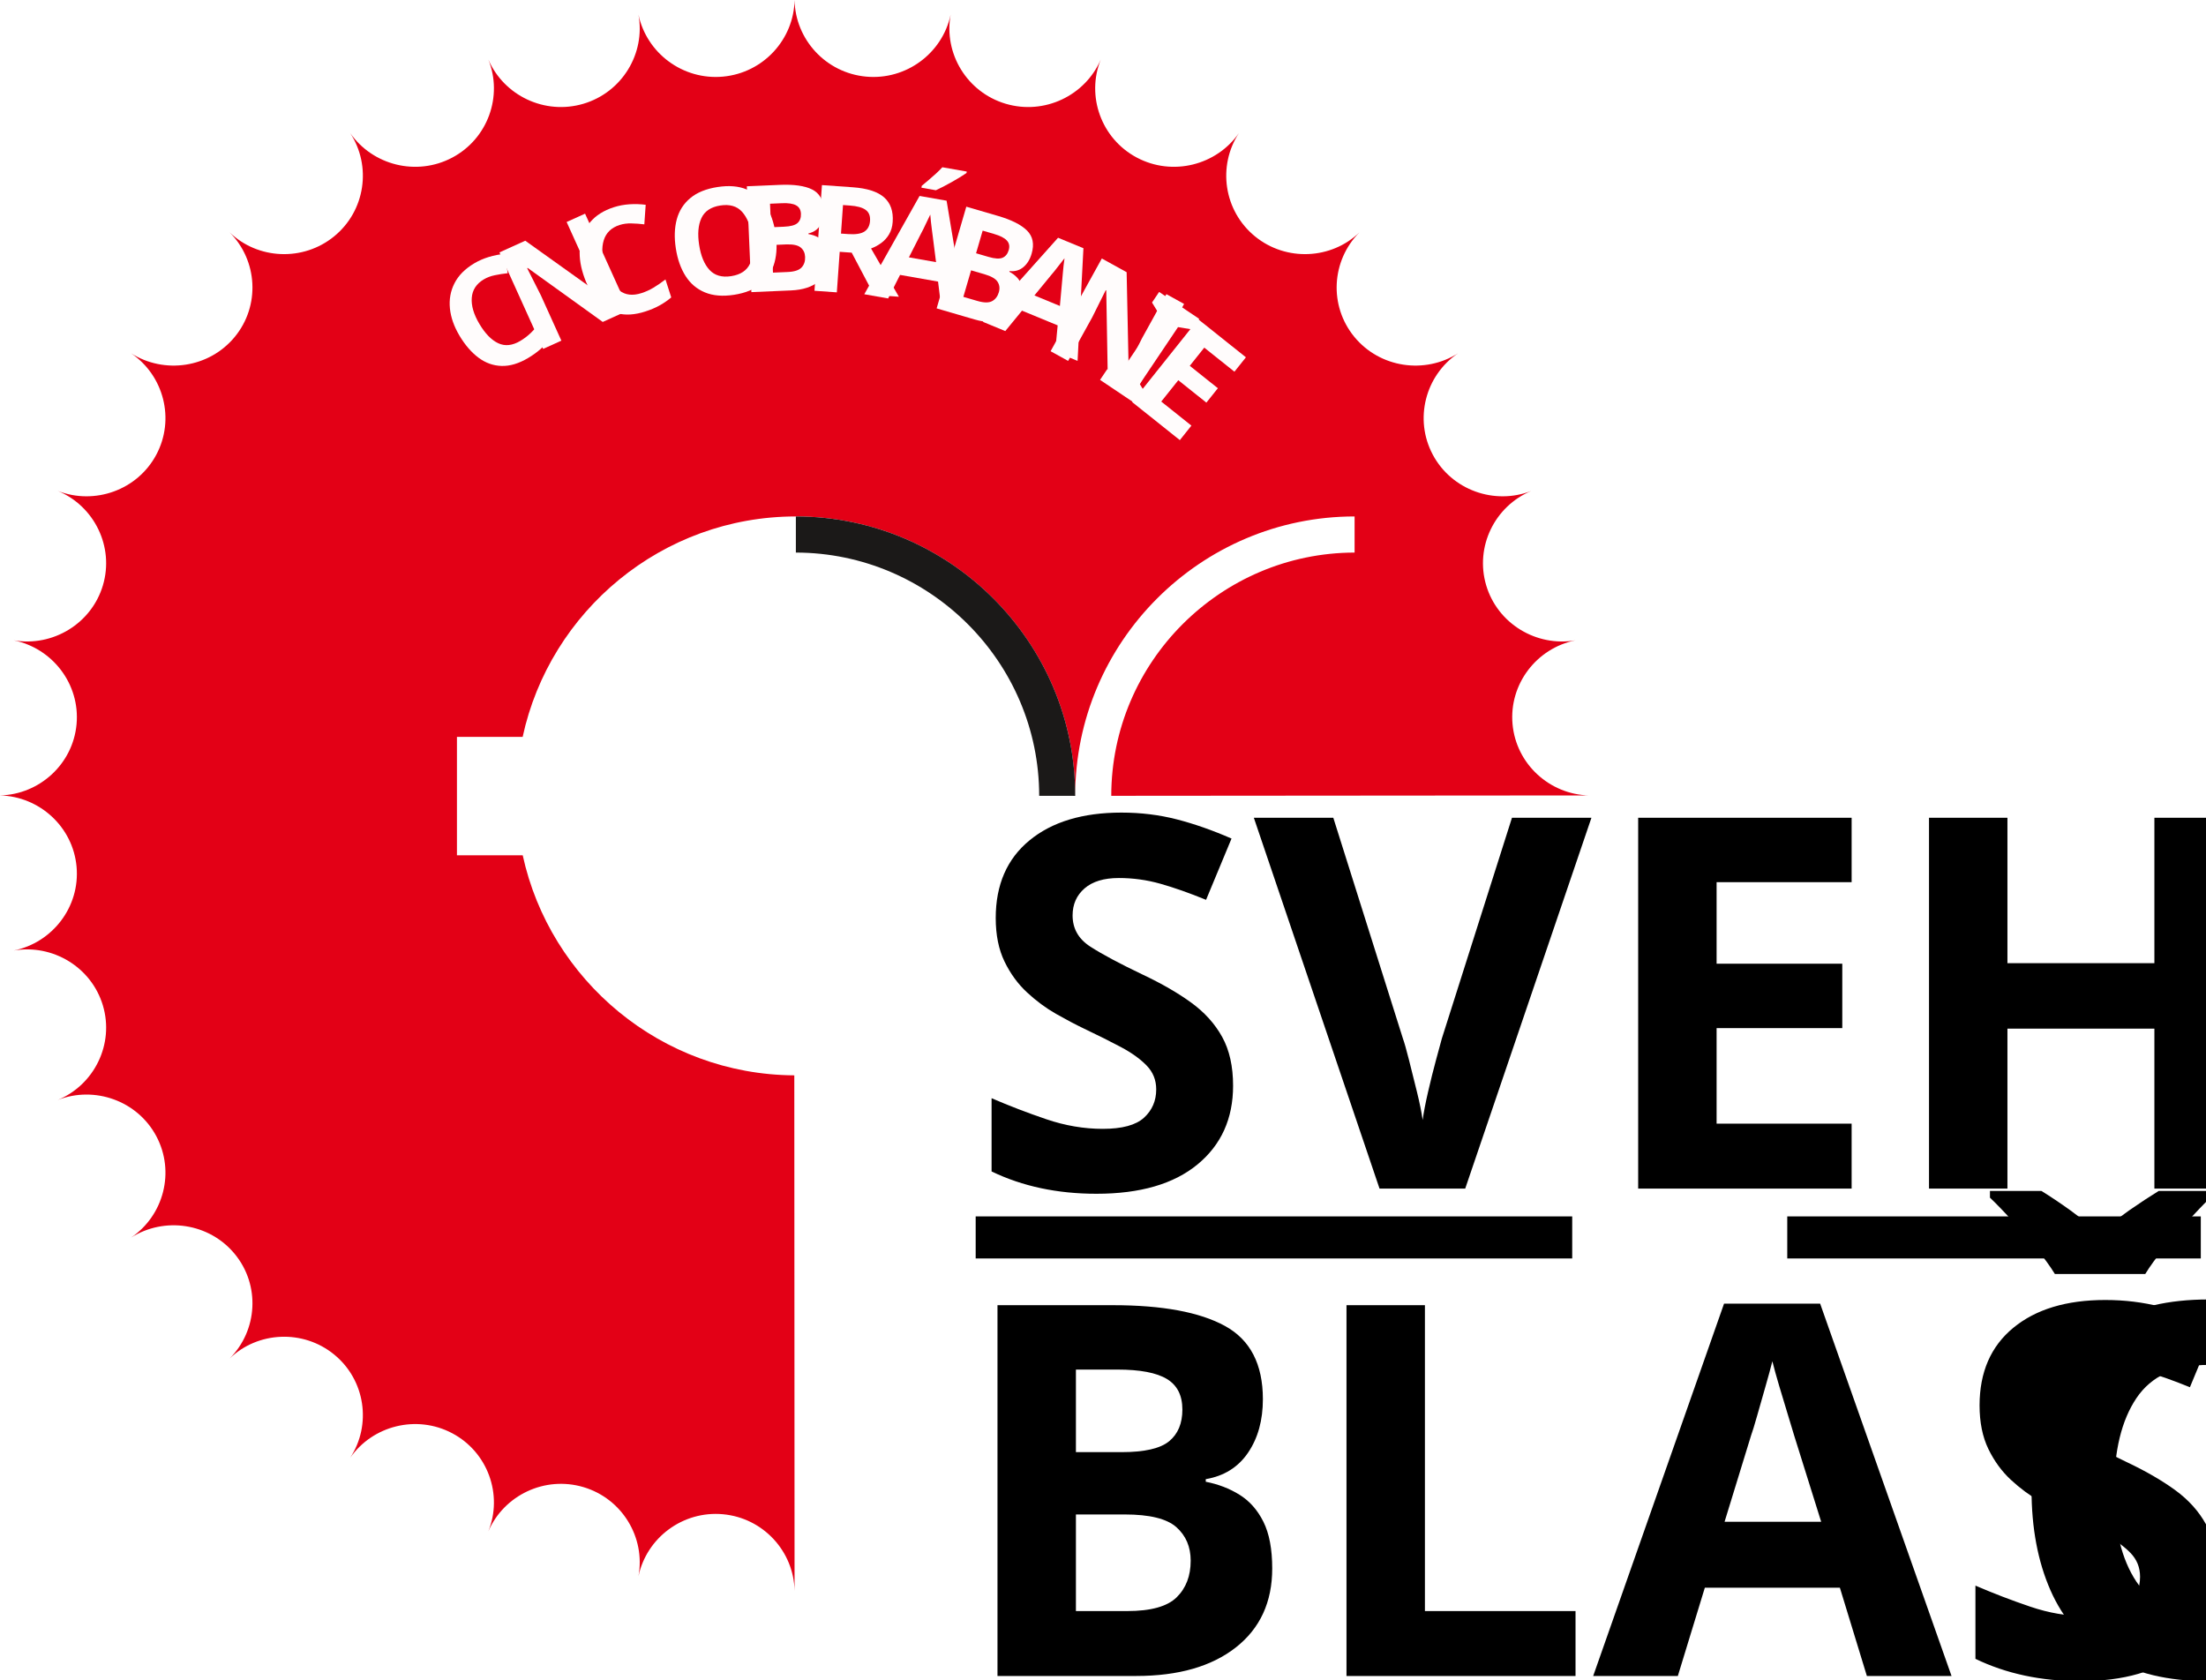
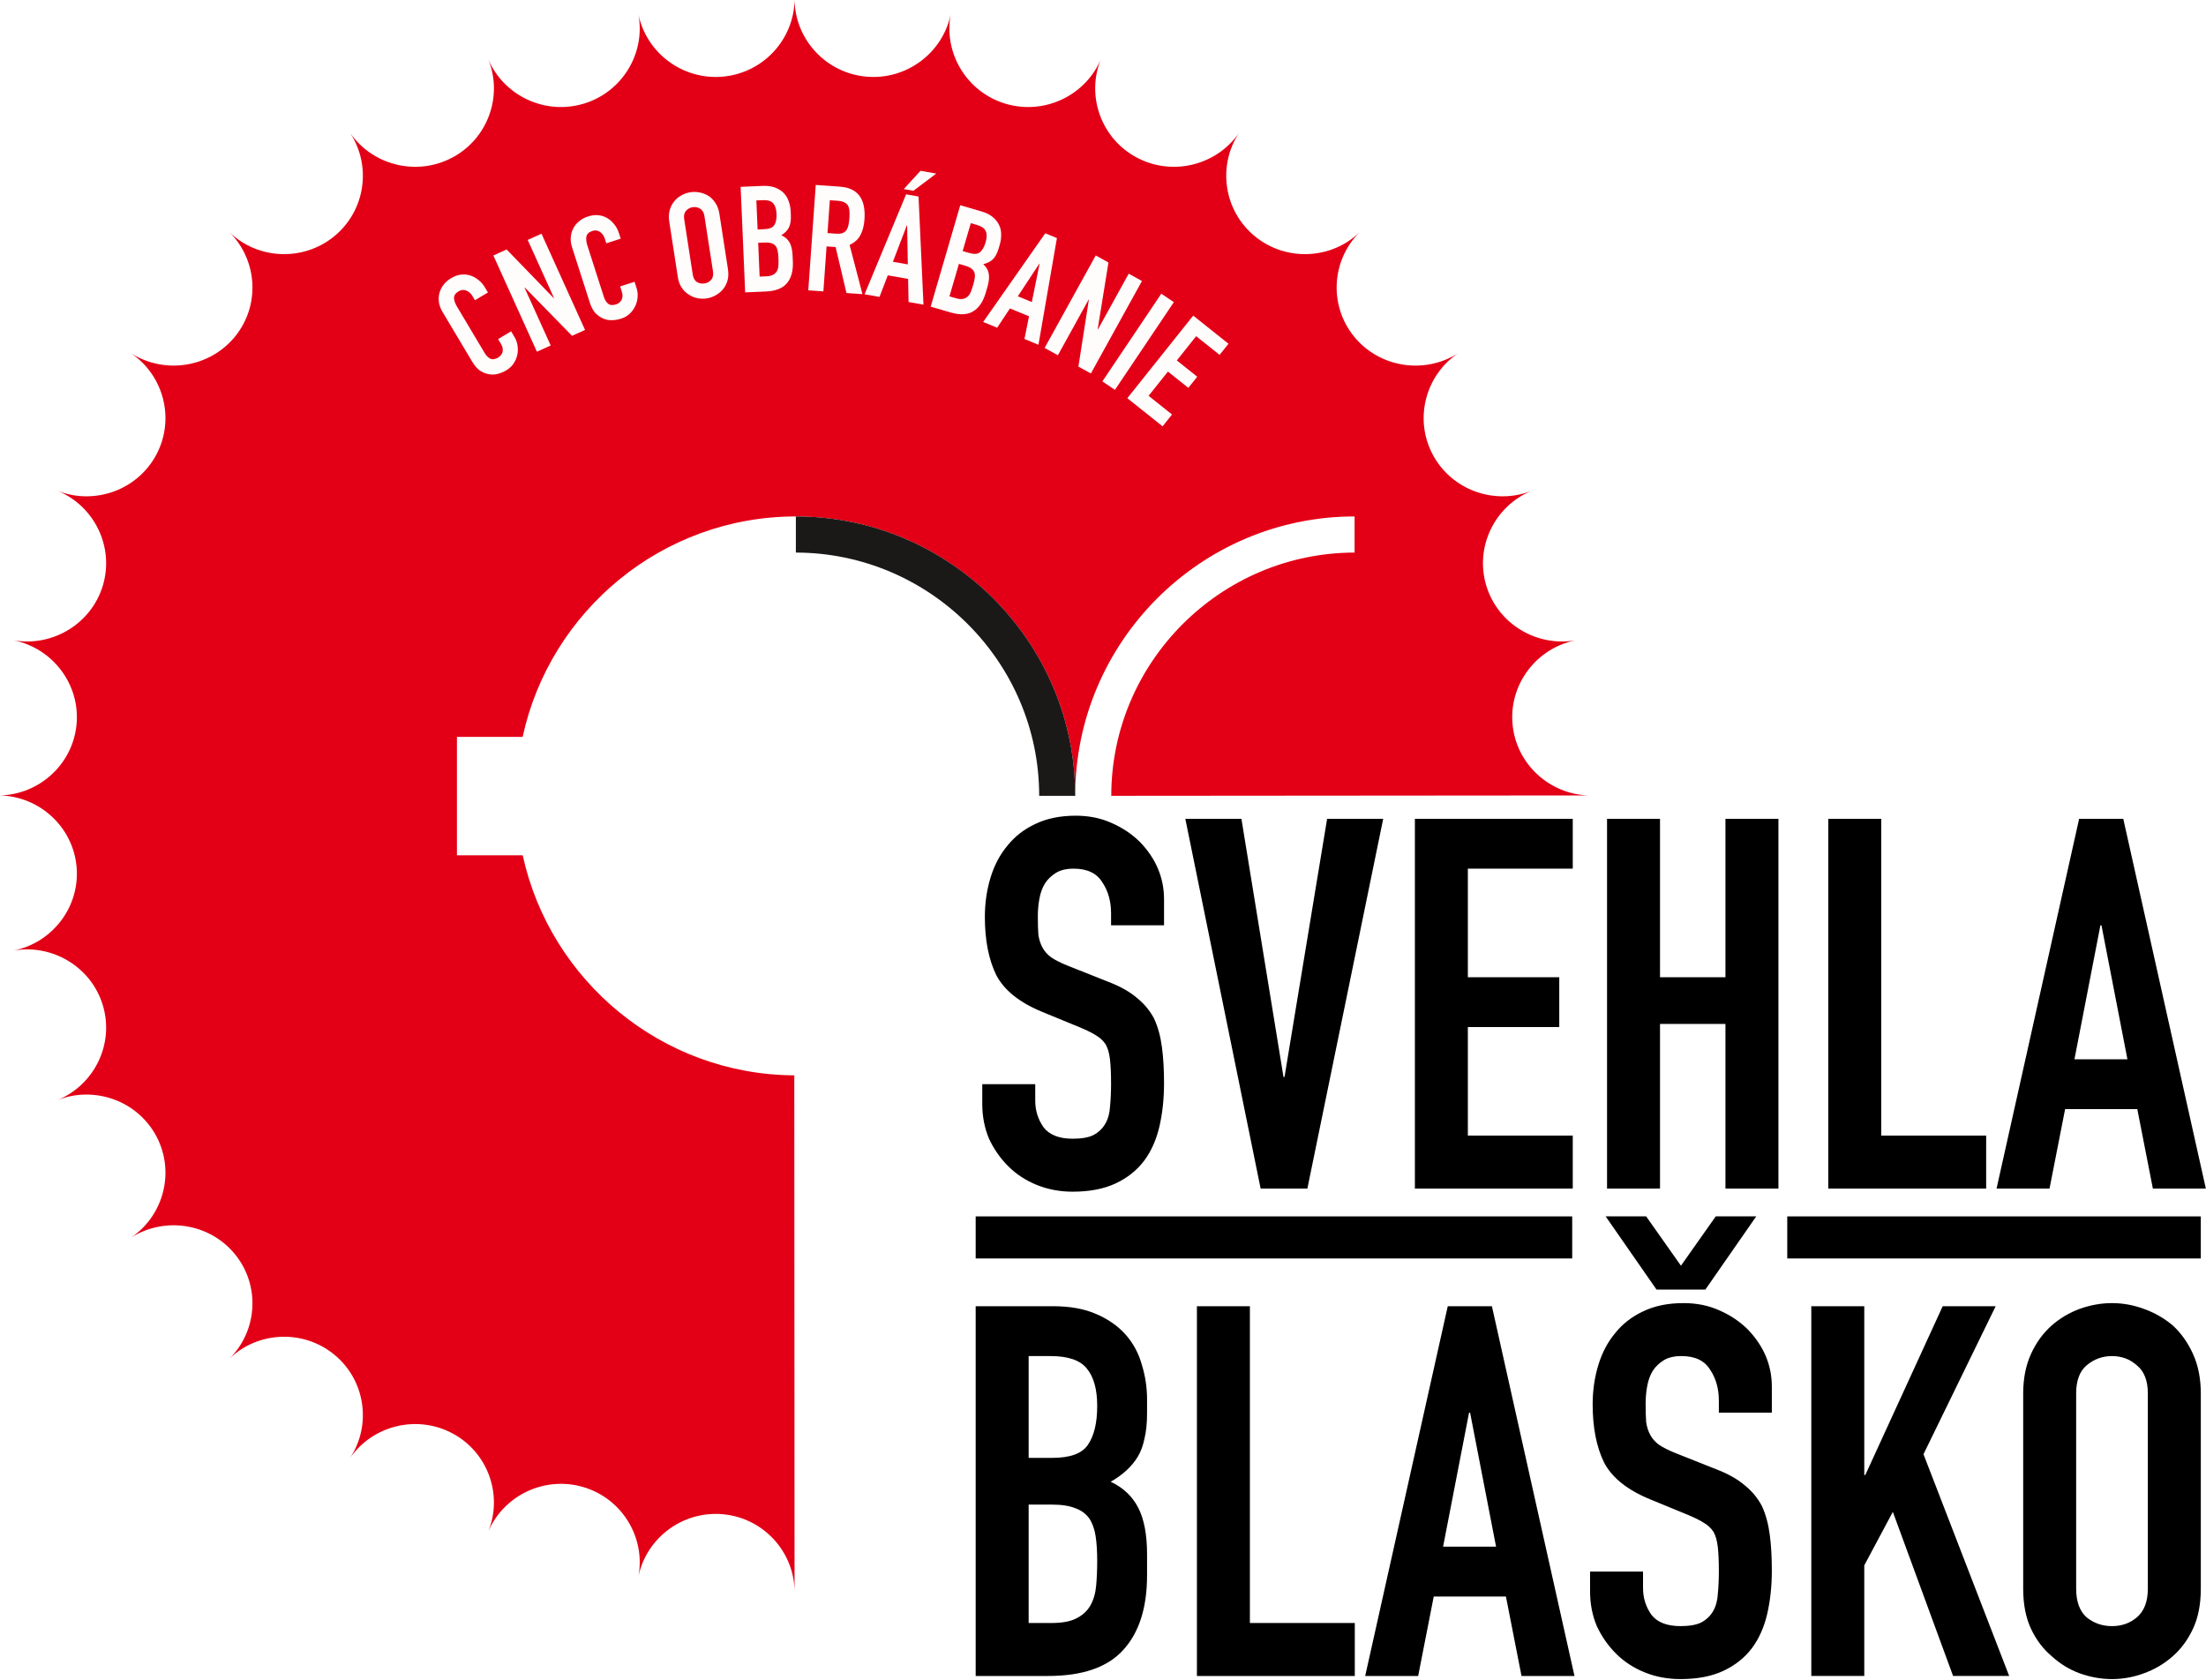
<svg xmlns="http://www.w3.org/2000/svg" clip-rule="evenodd" fill-rule="evenodd" stroke-linejoin="round" stroke-miterlimit="2" version="1.1" viewBox="0 0 2230 1698" xml:space="preserve">
  <path d="m1086.9 804.55c0.087-155.56-126.82-282.46-282.42-282.46-135.14-0-248.65 95.731-276.14 222.85h-66.426v119.72l66.487-0.021c27.545 126.43 140.19 221.72 274.54 222.46l0.26 521.16c-0.677-39.784-31.564-73.704-72.339-77.462-40.637-3.74-77.174 23.766-85.428 62.584 7.133-39.096-16.447-78.383-55.683-90.024-39.111-11.59-80.367 8.255-96.097 44.75 14.859-36.86-0.37-80.022-36.499-99.182-36.015-19.086-80.412-7.789-103.17 24.817 21.833-33.307 15.42-78.592-16.209-104.42-31.528-25.741-77.308-23.333-105.64 4.061 28.404-28.529 31.092-74.189 5.177-105.69-25.83-31.379-71.192-37.934-104.84-16.55 33.058-22.382 44.707-66.631 25.524-102.58-19.118-35.803-62.303-51.077-99.518-36.613 36.877-15.323 57.151-56.4 45.556-95.412-11.57-38.879-50.82-62.371-90.176-55.61 39.195-7.914 67.207-44.221 63.541-84.742-3.642-40.355-37.493-71.066-77.361-72.052 39.868-0.985 73.719-31.696 77.361-72.054 3.666-40.52-24.346-76.827-63.541-84.739 39.356 6.761 78.606-16.73 90.176-55.61 11.595-39.015-8.679-80.089-45.556-95.416 37.215 14.465 80.4-0.807 99.518-36.613 19.183-35.946 7.534-80.194-25.524-102.57 33.649 21.379 79.011 14.822 104.84-16.559 25.915-31.495 23.227-77.158-5.177-105.69 28.327 27.393 74.107 29.802 105.64 4.063 31.629-25.83 38.042-71.118 16.209-104.43 22.758 32.607 67.155 43.906 103.17 24.817 36.129-19.16 51.358-62.322 36.499-99.18 15.73 36.497 56.986 56.339 96.097 44.748 39.236-11.638 62.816-50.927 55.683-90.02 8.254 38.813 44.791 66.321 85.428 62.58 40.775-3.754 71.662-37.677 72.339-77.461 0.677 39.784 31.564 73.707 72.337 77.461 40.637 3.741 77.174-23.767 85.432-62.58-7.136 39.093 16.443 78.382 55.681 90.02 39.112 11.591 80.368-8.251 96.097-44.748-14.857 36.858 0.37 80.02 36.5 99.18 36.016 19.089 80.409 7.79 103.17-24.817-21.832 33.308-15.419 78.596 16.211 104.43 31.527 25.739 77.308 23.33 105.63-4.063-28.403 28.529-31.091 74.192-5.172 105.69 25.825 31.381 71.184 37.938 104.84 16.559-33.063 22.378-44.708 66.626-25.525 102.57 19.114 35.806 62.3 51.078 99.518 36.613-36.878 15.327-57.153 56.401-45.558 95.416 11.569 38.88 50.819 62.371 90.178 55.61-39.2 7.912-67.209 44.219-63.544 84.739 3.644 40.358 37.493 71.069 77.362 72.054l-483 0.379c0-135.35 110.66-245.7 245.97-245.9v-36.523c-155.6-0-282.51 126.9-282.43 282.46v-1e-3z" fill="#e30016" />
  <g transform="matrix(4.1667 0 0 4.1667 -777.36 -3391.6)">
    <g transform="matrix(.85891 -.51212 .51212 .85891 -422.03 283.11)">
-       <text x="302.808px" y="907.506px" fill="#fffcfc" font-family="'DINCondensed-Bold', 'DIN Condensed'" font-size="36px" font-stretch="condensed" font-weight="700">C</text>
+       <path d="m316.2 900.2v1.584q0 1.188-0.468 2.268-0.432 1.044-1.224 1.872t-1.872 1.332q-1.044 0.468-2.268 0.468-1.044 0-2.124-0.288t-1.944-1.008-1.44-1.836q-0.54-1.152-0.54-2.916v-14.112q0-1.26 0.432-2.34t1.224-1.872 1.872-1.224q1.116-0.468 2.448-0.468 2.592 0 4.212 1.692 0.792 0.828 1.224 1.98 0.468 1.116 0.468 2.448v1.44h-3.672v-1.224q0-1.08-0.612-1.872t-1.656-0.792q-1.368 0-1.836 0.864-0.432 0.828-0.432 2.124v13.104q0 1.116 0.468 1.872 0.504 0.756 1.764 0.756 0.36 0 0.756-0.108 0.432-0.144 0.792-0.432 0.324-0.288 0.54-0.792t0.216-1.26v-1.26z" fill="#fffcfc" aria-label="C" />
    </g>
    <g transform="matrix(.91108 -.41224 .41224 .91108 -342.95 210.04)">
-       <text x="315.379px" y="899.961px" fill="#fffcfc" font-family="'DINCondensed-Bold', 'DIN Condensed'" font-size="36px" font-stretch="condensed" font-weight="700">N</text>
+       <path d="m316.96 899.96v-25.632h3.528l5.544 15.444h0.072v-15.444h3.672v25.632h-3.456l-5.616-15.408h-0.072v15.408z" fill="#fffcfc" aria-label="N" />
    </g>
    <g transform="matrix(.95211 -.30577 .30577 .95211 -257.36 143.69)">
-       <text x="329.992px" y="893.386px" fill="#fffcfc" font-family="'DINCondensed-Bold', 'DIN Condensed'" font-size="36px" font-stretch="condensed" font-weight="700">C</text>
+       <path d="m343.38 886.08v1.584q0 1.188-0.468 2.268-0.432 1.044-1.224 1.872t-1.872 1.332q-1.044 0.468-2.268 0.468-1.044 0-2.124-0.288t-1.944-1.008-1.44-1.836q-0.54-1.152-0.54-2.916v-14.112q0-1.26 0.432-2.34t1.224-1.872 1.872-1.224q1.116-0.468 2.448-0.468 2.592 0 4.212 1.692 0.792 0.828 1.224 1.98 0.468 1.116 0.468 2.448v1.44h-3.672v-1.224q0-1.08-0.612-1.872t-1.656-0.792q-1.368 0-1.836 0.864-0.432 0.828-0.432 2.124v13.104q0 1.116 0.468 1.872 0.504 0.756 1.764 0.756 0.36 0 0.756-0.108 0.432-0.144 0.792-0.432 0.324-0.288 0.54-0.792t0.216-1.26v-1.26z" fill="#fffcfc" aria-label="C" />
    </g>
    <g transform="matrix(.98825 -.15284 .15284 .98825 -131.5 63.984)">
-       <text x="350.429px" y="887.339px" fill="#fffcfc" font-family="'DINCondensed-Bold', 'DIN Condensed'" font-size="36px" font-stretch="condensed" font-weight="700">O</text>
+       <path d="m351.94 867.75q0-1.548 0.54-2.736t1.44-1.98q0.864-0.756 1.944-1.152 1.116-0.396 2.232-0.396t2.196 0.396q1.116 0.396 2.016 1.152 0.864 0.792 1.404 1.98t0.54 2.736v13.536q0 1.62-0.54 2.772t-1.404 1.908q-0.9 0.792-2.016 1.188-1.08 0.396-2.196 0.396t-2.232-0.396q-1.08-0.396-1.944-1.188-0.9-0.756-1.44-1.908t-0.54-2.772zm3.672 13.536q0 1.332 0.72 1.98 0.756 0.612 1.764 0.612t1.728-0.612q0.756-0.648 0.756-1.98v-13.536q0-1.332-0.756-1.944-0.72-0.648-1.728-0.648t-1.764 0.648q-0.72 0.612-0.72 1.944z" fill="#fffcfc" aria-label="O" />
    </g>
    <g transform="matrix(.99908 -.042884 .042884 .99908 -37.616 16.494)">
-       <text x="365.624px" y="884.993px" fill="#fffcfc" font-family="'DINCondensed-Bold', 'DIN Condensed'" font-size="36px" font-stretch="condensed" font-weight="700">B</text>
+       <path d="m367.35 884.99v-25.632h5.364q1.764 0 2.988 0.54 1.26 0.54 2.052 1.44t1.116 2.088q0.36 1.152 0.36 2.412v0.936q0 1.044-0.18 1.764-0.144 0.72-0.468 1.26-0.612 1.008-1.872 1.728 1.296 0.612 1.908 1.8t0.612 3.24v1.44q0 3.384-1.656 5.184-1.62 1.8-5.22 1.8zm3.672-11.88v8.208h1.584q1.116 0 1.728-0.324 0.648-0.324 0.972-0.9t0.396-1.368 0.072-1.728q0-0.972-0.108-1.692t-0.432-1.224q-0.36-0.504-0.972-0.72-0.612-0.252-1.62-0.252zm0-10.296v7.056h1.656q1.836 0 2.448-0.9 0.648-0.936 0.648-2.7 0-1.728-0.72-2.592-0.684-0.864-2.52-0.864z" fill="#fffcfc" aria-label="B" />
    </g>
    <g transform="matrix(.99751 .070525 -.070525 .99751 63.314 -24.664)">
-       <text x="380.937px" y="884.298px" fill="#fffcfc" font-family="'DINCondensed-Bold', 'DIN Condensed'" font-size="36px" font-stretch="condensed" font-weight="700">R</text>
+       <path d="m386.34 862.12v7.992h2.088q0.972 0 1.548-0.252 0.576-0.288 0.9-0.792 0.288-0.504 0.396-1.224 0.108-0.756 0.108-1.728t-0.108-1.692q-0.108-0.756-0.432-1.296-0.684-1.008-2.592-1.008zm-3.672 22.176v-25.632h5.904q6.48 0 6.48 7.524 0 2.268-0.72 3.852-0.684 1.584-2.448 2.556l3.96 11.7h-3.888l-3.42-10.944h-2.196v10.944z" fill="#fffcfc" aria-label="R" />
    </g>
    <g transform="matrix(.98487 .17331 -.17331 .98487 159.44 -55.275)">
-       <text x="396.246px" y="885.363px" fill="#fffcfc" font-family="'DINCondensed-Bold', 'DIN Condensed'" font-size="36px" font-stretch="condensed" font-weight="700">Á</text>
+       <path d="m405.39 876.4-1.8-9.288h-0.072l-1.8 9.288zm-9.072 8.964 5.724-25.632h3.06l5.724 25.632h-3.672l-1.08-5.508h-5.004l-1.08 5.508zm4.932-26.784 3.24-5.076h3.888l-4.752 5.076z" fill="#fffcfc" aria-label="Á" />
    </g>
    <g transform="matrix(.95999 .28005 -.28005 .95999 265.08 -79.488)">
-       <text x="410.702px" y="887.888px" fill="#fffcfc" font-family="'DINCondensed-Bold', 'DIN Condensed'" font-size="36px" font-stretch="condensed" font-weight="700">B</text>
+       <path d="m412.43 887.89v-25.632h5.364q1.764 0 2.988 0.54 1.26 0.54 2.052 1.44t1.116 2.088q0.36 1.152 0.36 2.412v0.936q0 1.044-0.18 1.764-0.144 0.72-0.468 1.26-0.612 1.008-1.872 1.728 1.296 0.612 1.908 1.8t0.612 3.24v1.44q0 3.384-1.656 5.184-1.62 1.8-5.22 1.8zm3.672-11.88v8.208h1.584q1.116 0 1.728-0.324 0.648-0.324 0.972-0.9t0.396-1.368 0.072-1.728q0-0.972-0.108-1.692t-0.432-1.224q-0.36-0.504-0.972-0.72-0.612-0.252-1.62-0.252zm0-10.296v7.056h1.656q1.836 0 2.448-0.9 0.648-0.936 0.648-2.7 0-1.728-0.72-2.592-0.684-0.864-2.52-0.864z" fill="#fffcfc" aria-label="B" />
    </g>
    <g transform="matrix(.92447 .38126 -.38126 .92447 372.21 -94.667)">
-       <text x="425.029px" y="892.062px" fill="#fffcfc" font-family="'DINCondensed-Bold', 'DIN Condensed'" font-size="36px" font-stretch="condensed" font-weight="700">A</text>
+       <path d="m434.17 883.1-1.8-9.288h-0.072l-1.8 9.288zm-9.072 8.964 5.724-25.632h3.06l5.724 25.632h-3.672l-1.08-5.508h-5.004l-1.08 5.508z" fill="#fffcfc" aria-label="A" />
    </g>
    <g transform="matrix(.87527 .48363 -.48363 .87527 488.83 -100.17)">
-       <text x="438.619px" y="897.627px" fill="#fffcfc" font-family="'DINCondensed-Bold', 'DIN Condensed'" font-size="36px" font-stretch="condensed" font-weight="700">N</text>
+       <path d="m440.2 897.63v-25.632h3.528l5.544 15.444h0.072v-15.444h3.672v25.632h-3.456l-5.616-15.408h-0.072v15.408z" fill="#fffcfc" aria-label="N" />
    </g>
    <g transform="matrix(.83009 .55762 -.55762 .83009 581.81 -98.468)">
-       <text x="452.488px" y="905.502px" fill="#fffcfc" font-family="'DINCondensed-Bold', 'DIN Condensed'" font-size="36px" font-stretch="condensed" font-weight="700">I</text>
+       <path d="m454.32 905.5v-25.632h3.672v25.632z" fill="#fffcfc" aria-label="I" />
    </g>
    <g transform="matrix(.78165 .62372 -.62372 .78165 667.44 -87.515)">
-       <text x="458.711px" y="909.51px" fill="#fffcfc" font-family="'DINCondensed-Bold', 'DIN Condensed'" font-size="36px" font-stretch="condensed" font-weight="700">E</text>
+       <path d="m460.44 909.51v-25.632h10.944v3.456h-7.272v7.524h6.336v3.456h-6.336v7.524h7.272v3.672z" fill="#fffcfc" aria-label="E" />
    </g>
  </g>
  <path d="m1086.9 804.55c0.137-155.56-126.77-282.46-282.38-282.46v36.523c135.32 0.2 245.97 110.55 245.97 245.9l36.402 0.042z" fill="#1b1918" />
-   <text x="978.217px" y="1201.57px" font-family="'DINCondensed-Bold', 'DIN Condensed'" font-size="525px" font-stretch="condensed" font-weight="700">SVEHLA</text>
-   <text x="961.091px" y="1694.3px" font-family="'DINCondensed-Bold', 'DIN Condensed'" font-size="525px" font-stretch="condensed" font-weight="700">BLAŠK<tspan x="2023.17px " y="1694.3px ">O</tspan>
-   </text>
+   <path d="m1176.7 935.39h-53.55v-12.075q0-18.375-8.925-31.5-8.4-13.65-28.875-13.65-11.025 0-17.85 4.2t-11.025 10.5q-4.2 6.825-5.775 15.75-1.575 8.4-1.575 17.85 0 11.025 0.525 18.375 1.05 7.35 4.2 13.125t8.925 9.975q6.3 4.2 16.8 8.4l40.95 16.275q17.85 6.825 28.875 16.275 11.025 8.925 17.325 21 5.775 12.6 7.875 28.875 2.1 15.75 2.1 36.225 0 23.625-4.725 44.1-4.725 19.95-15.225 34.125-11.025 14.7-28.875 23.1t-43.575 8.4q-19.425 0-36.225-6.825t-28.875-18.9-19.425-27.825q-6.825-16.275-6.825-35.175v-19.95h53.55v16.8q0 14.7 8.4 26.775 8.925 11.55 29.4 11.55 13.65 0 21-3.675 7.875-4.2 12.075-11.55t4.725-17.325q1.05-10.5 1.05-23.1 0-14.7-1.05-24.15t-4.2-15.225q-3.675-5.775-9.975-9.45-5.775-3.675-15.75-7.875l-38.325-15.75q-34.65-14.175-46.725-37.275-11.55-23.625-11.55-58.8 0-21 5.775-39.9 5.775-18.9 17.325-32.55 11.025-13.65 27.825-21.525 17.325-8.4 40.95-8.4 19.95 0 36.225 7.35 16.8 7.35 28.875 19.425 24.15 25.2 24.15 57.75zm221.55-107.62-76.65 373.8h-47.25l-76.125-373.8h56.7l42.525 260.92h1.05l43.05-260.92zm32.025 373.8v-373.8h159.6v50.4h-106.05v109.72h92.4v50.4h-92.4v109.72h106.05v53.55zm194.25 0v-373.8h53.55v160.12h66.15v-160.12h53.55v373.8h-53.55v-166.42h-66.15v166.42zm223.65 0v-373.8h53.55v320.25h106.05v53.55zm302.4-130.72-26.25-135.45h-1.05l-26.25 135.45zm-132.3 130.72 83.475-373.8h44.625l83.475 373.8h-53.55l-15.75-80.325h-72.975l-15.75 80.325z" aria-label="SVEHLA" />
+   <g aria-label="BLAŠKO">
+     <path d="m986.29 1694.3v-373.8h78.225q25.725 0 43.575 7.875 18.375 7.875 29.925 21t16.275 30.45q5.25 16.8 5.25 35.175v13.65q0 15.225-2.625 25.725-2.1 10.5-6.825 18.375-8.925 14.7-27.3 25.2 18.9 8.925 27.825 26.25t8.925 47.25v21q0 49.35-24.15 75.6-23.625 26.25-76.125 26.25zm53.55-173.25v119.7h23.1q16.275 0 25.2-4.725 9.45-4.725 14.175-13.125t5.775-19.95 1.05-25.2q0-14.175-1.575-24.675t-6.3-17.85q-5.25-7.35-14.175-10.5-8.925-3.675-23.625-3.675zm0-150.15v102.9h24.15q26.775 0 35.7-13.125 9.45-13.65 9.45-39.375 0-25.2-10.5-37.8-9.975-12.6-36.75-12.6zm170.1 323.4v-373.8h53.55v320.25h106.05v53.55zm302.4-130.72-26.25-135.45h-1.05l-26.25 135.45zm-132.3 130.72 83.475-373.8h44.625l83.475 373.8h-53.55l-15.75-80.325h-72.975l-15.75 80.325zm411.07-266.18h-53.55v-12.075q0-18.375-8.925-31.5-8.4-13.65-28.875-13.65-11.025 0-17.85 4.2t-11.025 10.5q-4.2 6.825-5.775 15.75-1.575 8.4-1.575 17.85 0 11.025 0.525 18.375 1.05 7.35 4.2 13.125t8.925 9.975q6.3 4.2 16.8 8.4l40.95 16.275q17.85 6.825 28.875 16.275 11.025 8.925 17.325 21 5.775 12.6 7.875 28.875 2.1 15.75 2.1 36.225 0 23.625-4.725 44.1-4.725 19.95-15.225 34.125-11.025 14.7-28.875 23.1t-43.575 8.4q-19.425 0-36.225-6.825t-28.875-18.9-19.425-27.825q-6.825-16.275-6.825-35.175v-19.95h53.55v16.8q0 14.7 8.4 26.775 8.925 11.55 29.4 11.55 13.65 0 21-3.675 7.875-4.2 12.075-11.55t4.725-17.325q1.05-10.5 1.05-23.1 0-14.7-1.05-24.15t-4.2-15.225q-3.675-5.775-9.975-9.45-5.775-3.675-15.75-7.875l-38.325-15.75q-34.65-14.175-46.725-37.275-11.55-23.625-11.55-58.8 0-21 5.775-39.9t17.325-32.55q11.025-13.65 27.825-21.525 17.325-8.4 40.95-8.4 19.95 0 36.225 7.35 16.8 7.35 28.875 19.425 24.15 25.2 24.15 57.75zm-15.75-198.45-51.45 74.025h-49.35l-51.45-74.025h40.95l35.175 49.875 35.175-49.875zm55.649 464.62v-373.8h53.55v170.62h1.05l78.225-170.62h53.55l-72.975 149.62 86.625 224.18h-56.7l-60.9-165.9-28.875 54.075v111.82z" />
+     <path d="m2045.2 1408.7q0-22.575 7.875-39.9t21-28.875q12.6-11.025 28.35-16.8 16.275-5.775 32.55-5.775t32.025 5.775q16.275 5.775 29.4 16.8 12.6 11.55 20.475 28.875t7.875 39.9v197.4q0 23.625-7.875 40.425t-20.475 27.825q-13.125 11.55-29.4 17.325-15.75 5.775-32.025 5.775t-32.55-5.775q-15.75-5.775-28.35-17.325-13.125-11.025-21-27.825t-7.875-40.425zm53.55 197.4q0 19.425 10.5 28.875 11.025 8.925 25.725 8.925t25.2-8.925q11.025-9.45 11.025-28.875v-197.4q0-19.425-11.025-28.35-10.5-9.45-25.2-9.45t-25.725 9.45q-10.5 8.925-10.5 28.35z" />
+   </g>
  <rect x="1806.7" y="1229.7" width="418.04" height="42.52" />
  <rect x="986.29" y="1229.7" width="603.02" height="42.52" />
</svg>
